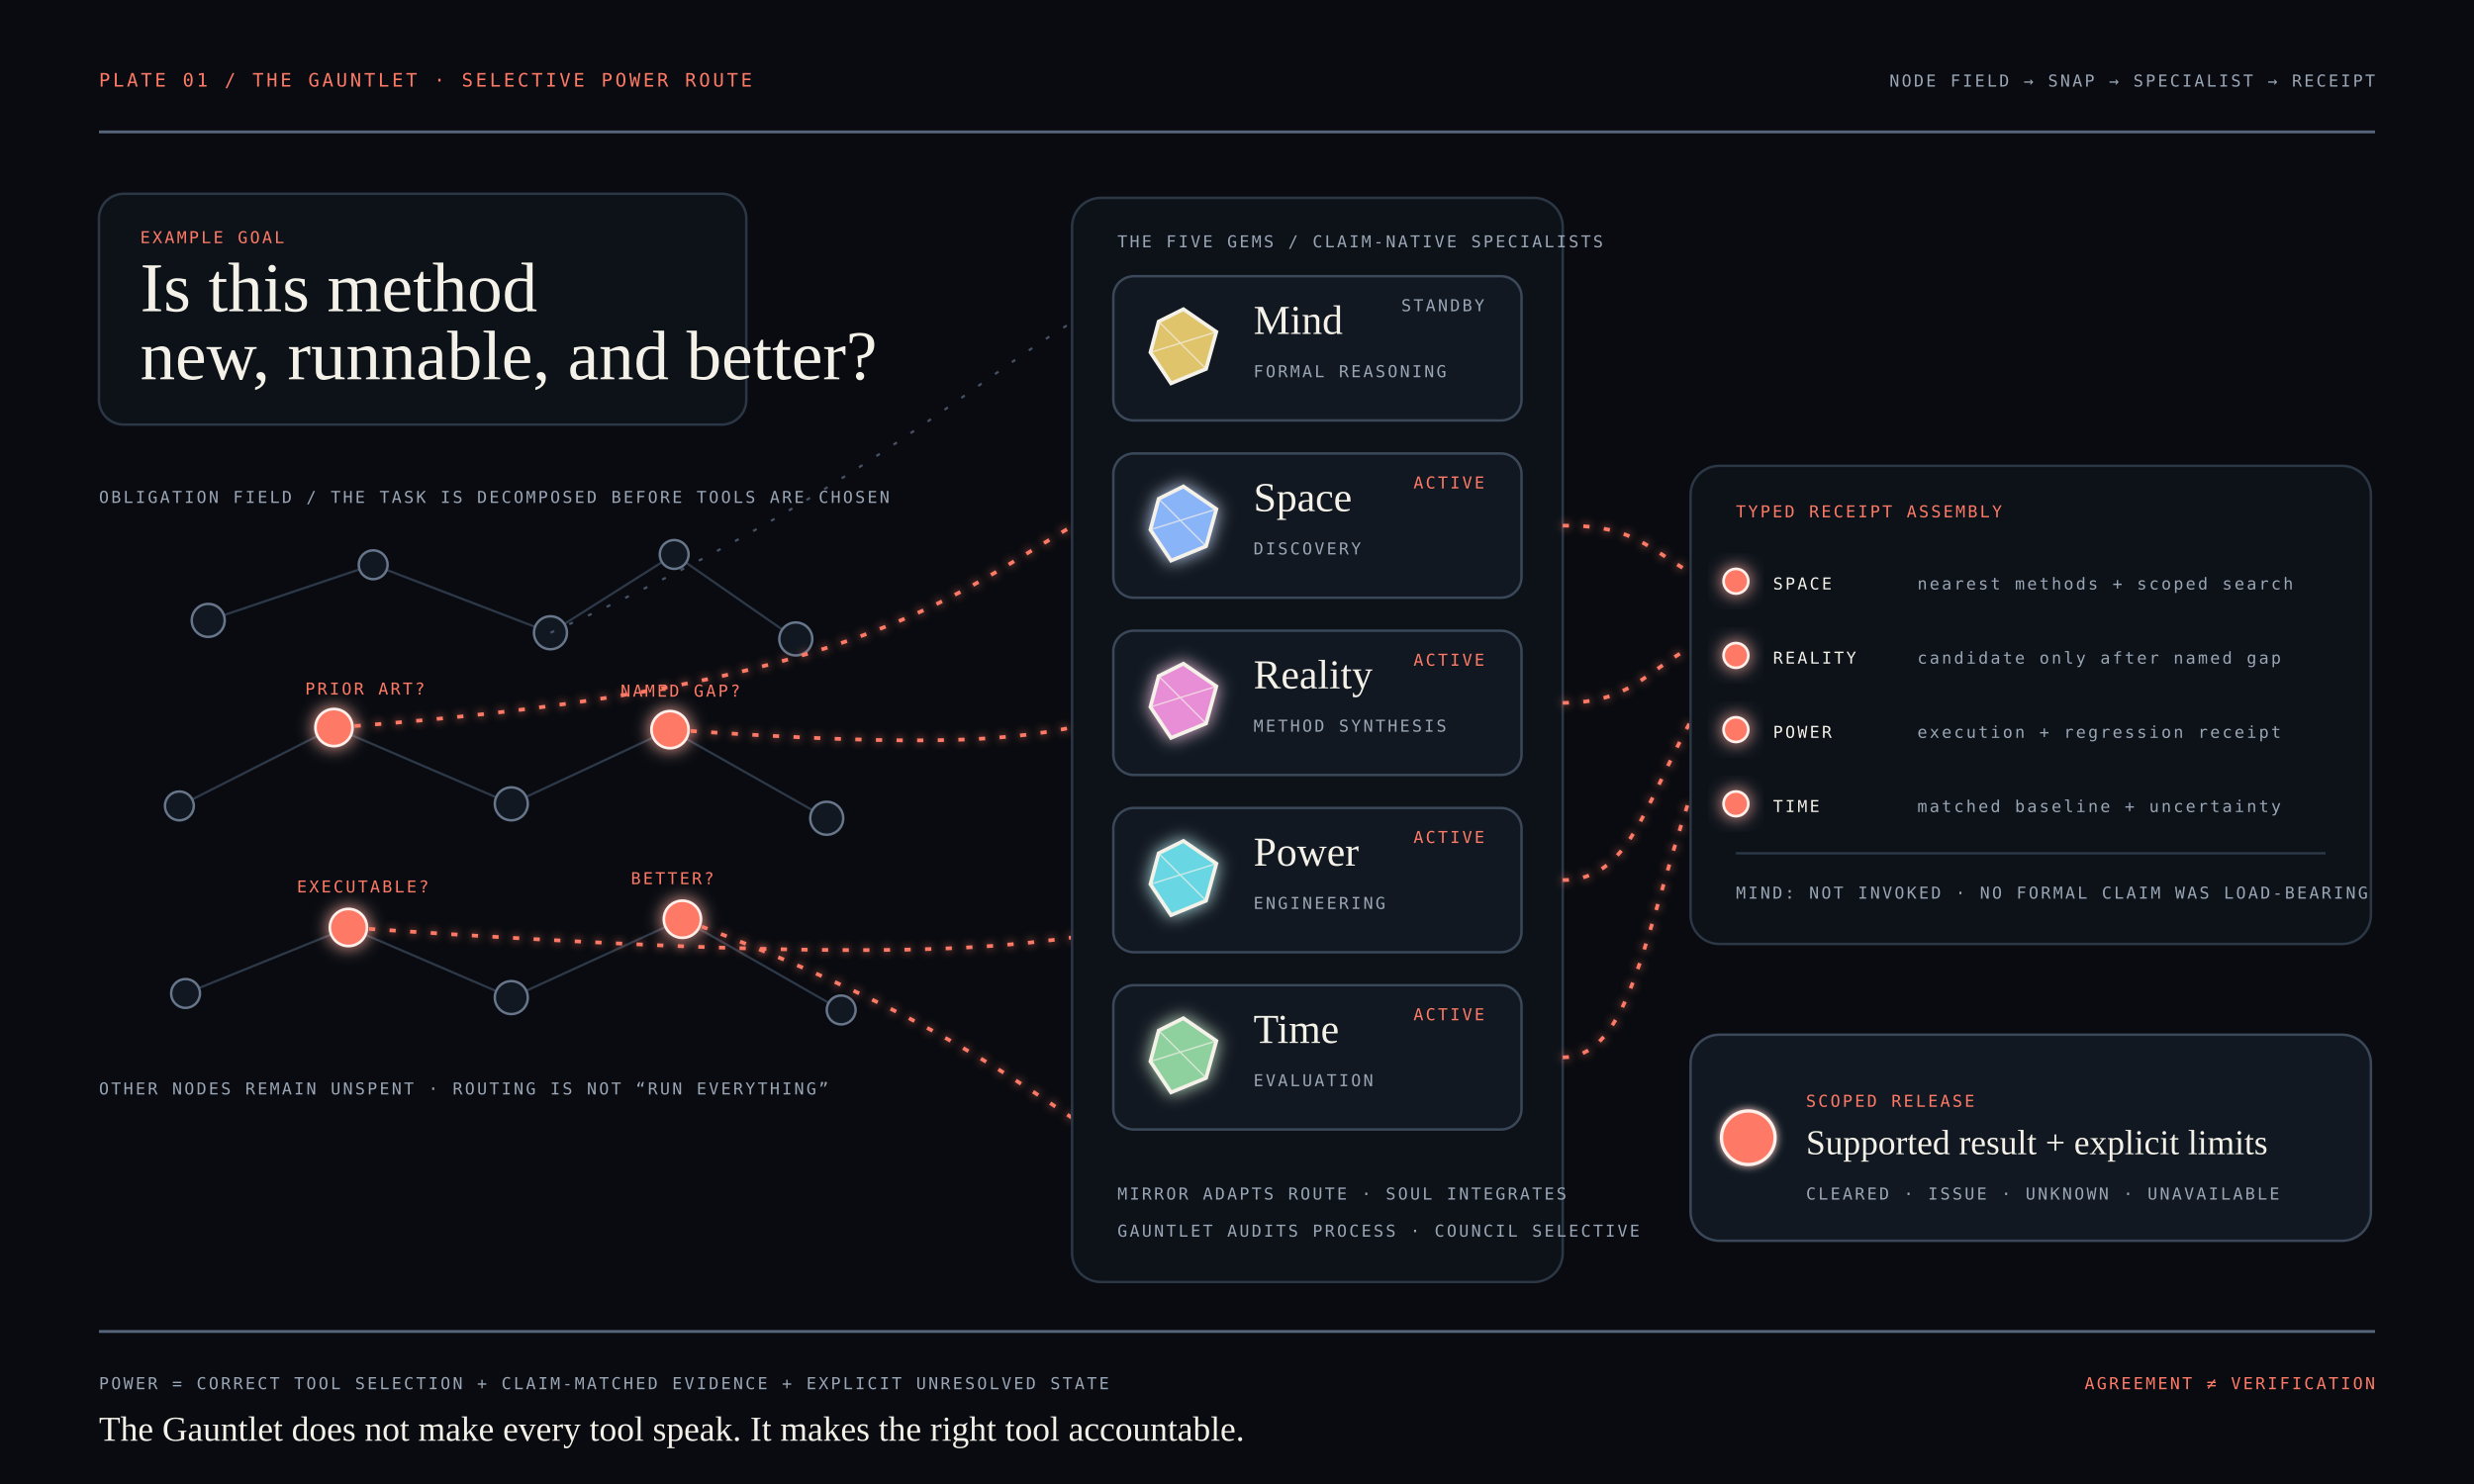
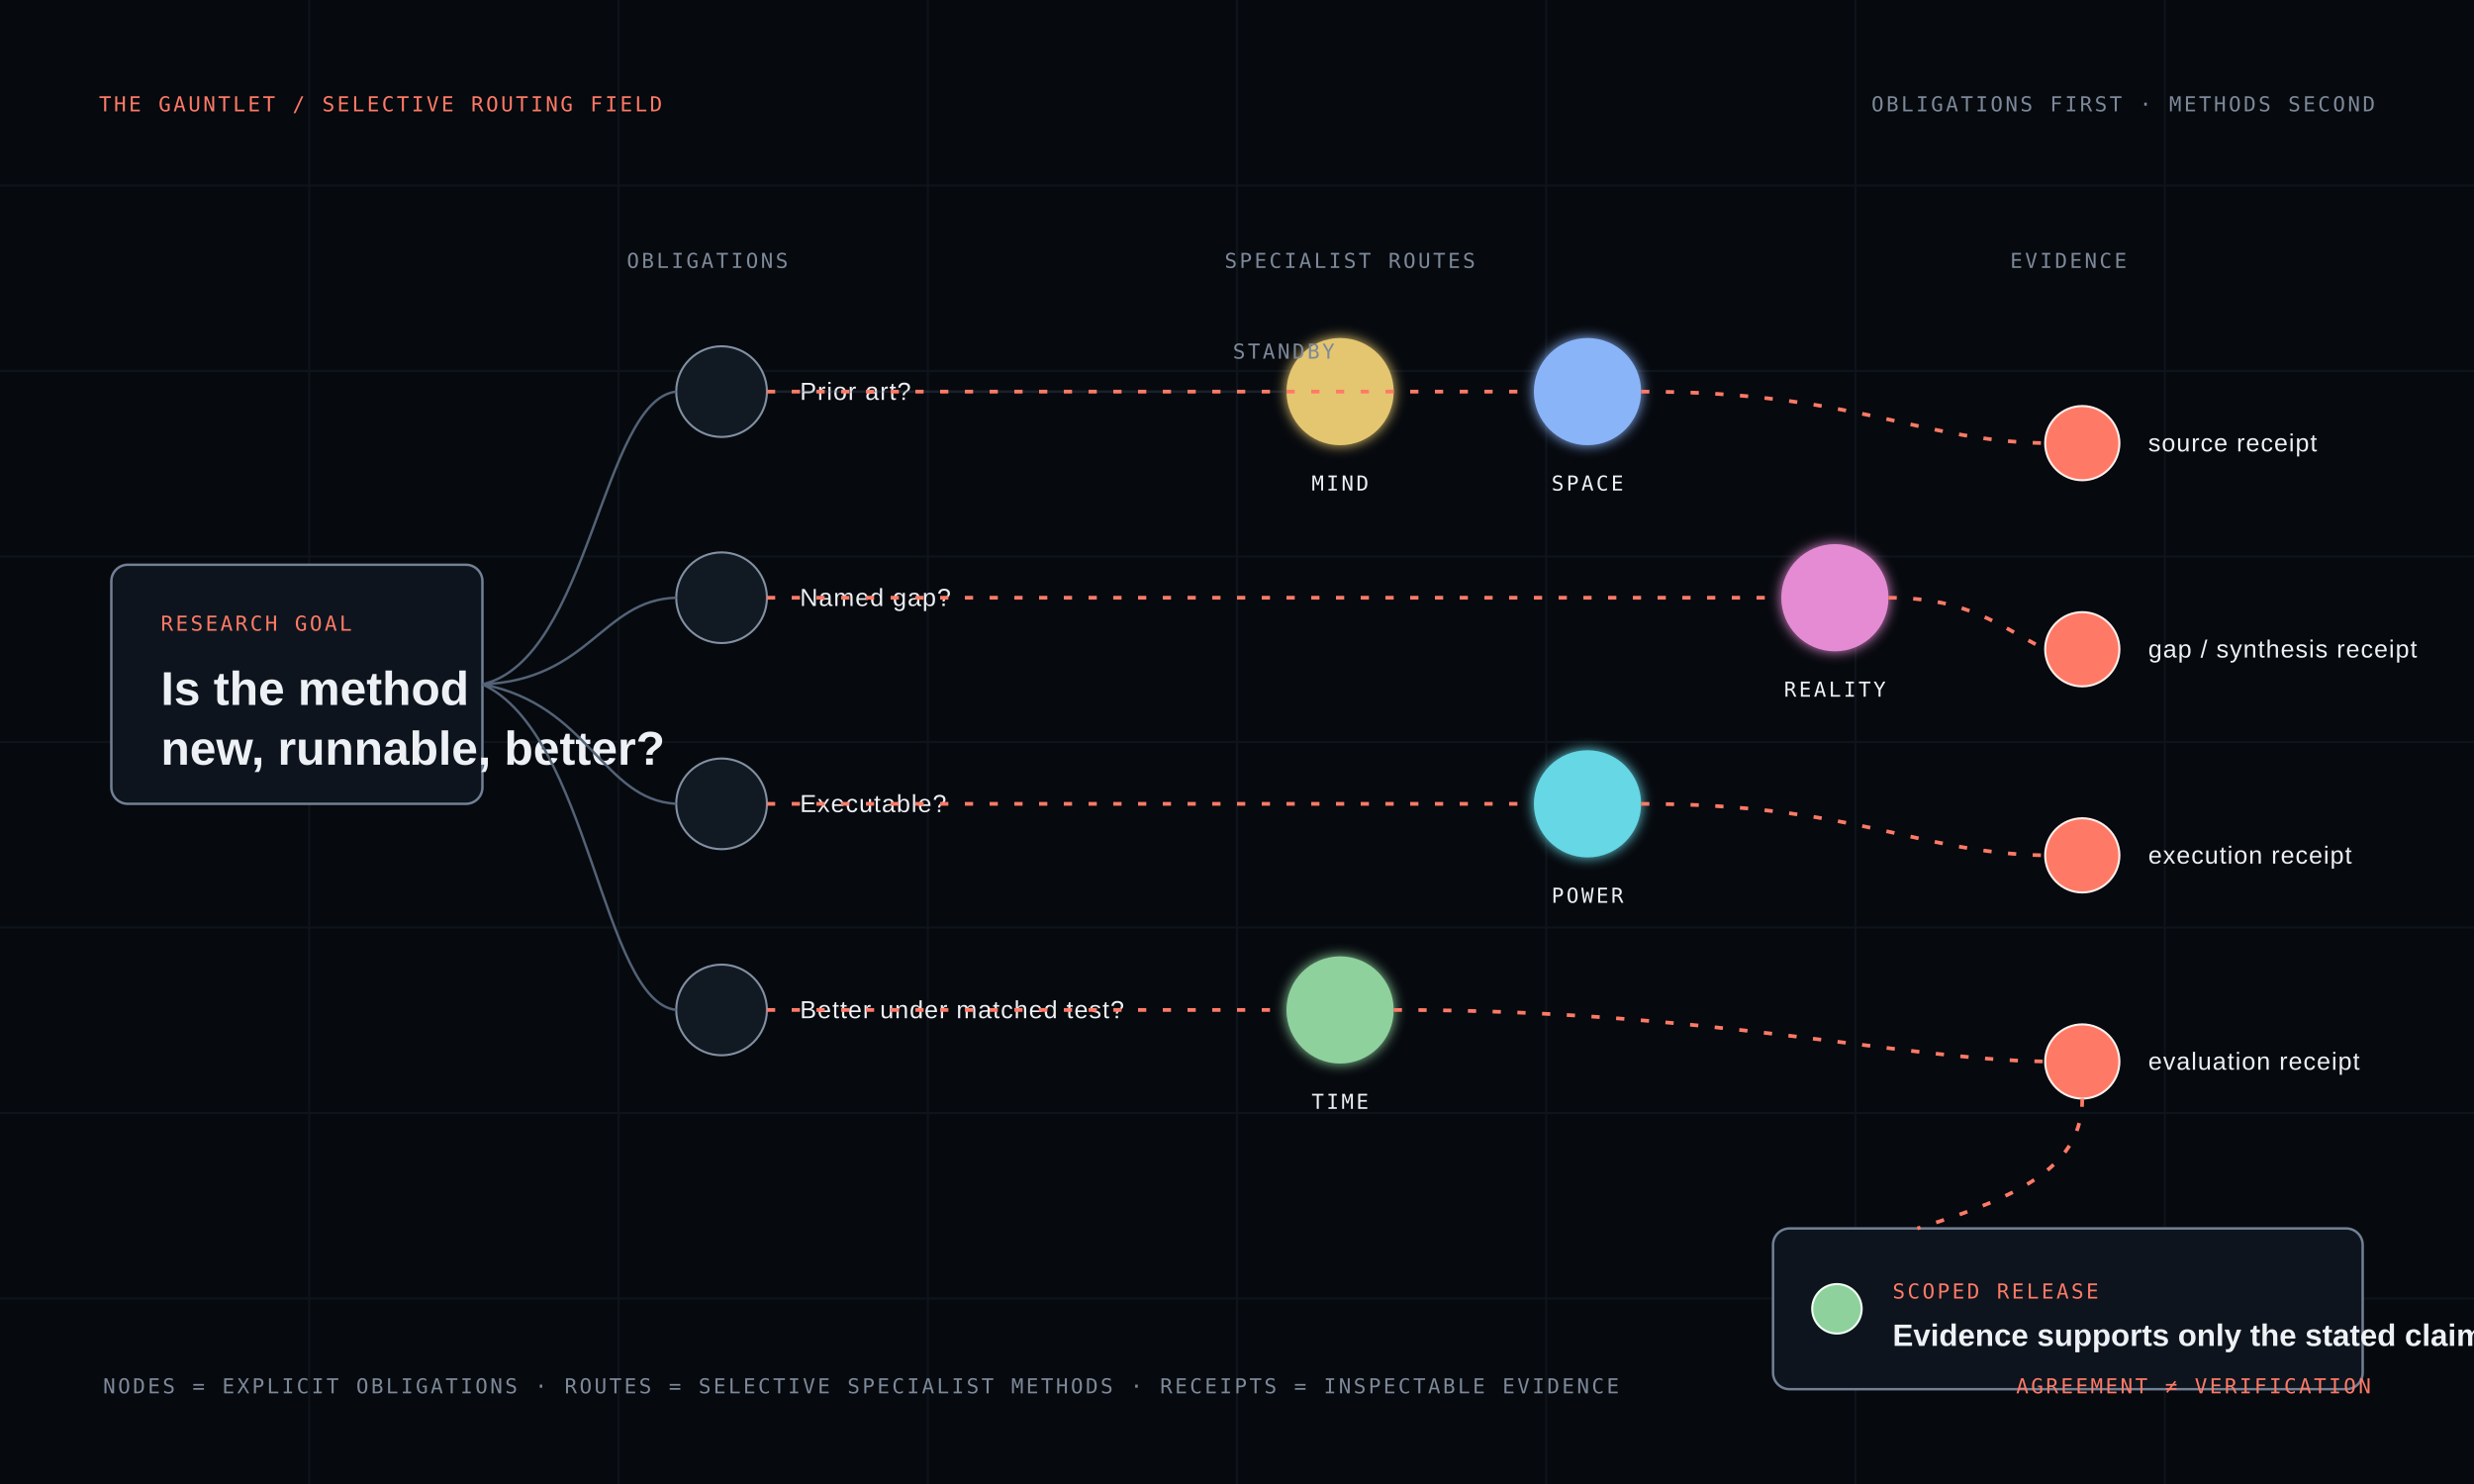
<svg xmlns="http://www.w3.org/2000/svg" viewBox="0 0 1200 720" role="img" aria-labelledby="title desc">
  <defs>
-     <filter id="glow" x="-60%" y="-60%" width="220%" height="220%">
-       <feGaussianBlur in="SourceGraphic" stdDeviation="4" result="b" />
-       <feMerge>
-         <feMergeNode in="b" />
-         <feMergeNode in="SourceGraphic" />
-       </feMerge>
-     </filter>
-     <filter id="soft" x="-40%" y="-40%" width="180%" height="180%">
-       <feGaussianBlur in="SourceGraphic" stdDeviation="2" result="b" />
+     <filter id="g" x="-60%" y="-60%" width="220%" height="220%">
+       <feGaussianBlur stdDeviation="3" result="b" />
      <feMerge>
        <feMergeNode in="b" />
        <feMergeNode in="SourceGraphic" />
      </feMerge>
    </filter>
    <style>
-       .sans{font-family:Arial,Helvetica,sans-serif}.serif{font-family:Georgia,'Times New Roman',serif}.mono{font-family:Consolas,Menlo,monospace}
-       .bg{fill:#090b10}.panel{fill:#0d1219;stroke:#2c3745;stroke-width:1.2}.panel2{fill:#111821;stroke:#3b4859;stroke-width:1.2}.line{fill:none;stroke:#2d3948;stroke-width:1.1}.strong{fill:none;stroke:#56657a;stroke-width:1.4}.snap{fill:none;stroke:#ff7a66;stroke-width:1.8;stroke-dasharray:3 7;filter:url(#soft)}.idle{fill:none;stroke:#465264;stroke-width:1.1;stroke-dasharray:2 8}
-       .text{fill:#f4f1e8}.muted{fill:#9aa6b5}.red{fill:#ff7a66}.mind{fill:#e0c46c}.space{fill:#8ab4f8}.reality{fill:#e88ed6}.power{fill:#67d6e3}.time{fill:#8fd19e}
-       .gem{stroke:#f4f1e8;stroke-width:1.8}.gemFacet{fill:none;stroke:#f4f1e8;stroke-width:.65;opacity:.72}.node{fill:#111821;stroke:#67768a;stroke-width:1.2}.hot{fill:#ff7a66;stroke:#fff0eb;stroke-width:1.3;filter:url(#glow)}.receipt{fill:#0d1219;stroke:#ff7a66;stroke-width:1.5}.gate{fill:#ff7a66;stroke:#fff0eb;stroke-width:1.6;filter:url(#soft)}
-       .micro{font-size:9px;letter-spacing:1.35px}.tiny{font-size:8px;letter-spacing:1.1px}.body{font-size:11px}.label{font-size:13px;font-weight:700}.name{font-size:20px}.headline{font-size:34px}.sub{font-size:17px}
+       .bg{fill:#06090e}.grid{fill:none;stroke:#131b25;stroke-width:1}.edge{fill:none;stroke:#536276;stroke-width:1.2}.edgeHot{fill:none;stroke:#ff7a66;stroke-width:1.8;stroke-dasharray:4 8}.node{fill:#0d141d;stroke:#718095;stroke-width:1.2}.goal{fill:#eef2f5;stroke:#fff}.ob{fill:#111923;stroke:#8290a2}.mind{fill:#e4c66f}.space{fill:#8ab4f8}.reality{fill:#e58bd4}.power{fill:#66d7e4}.time{fill:#8ed19d}.receipt{fill:#ff7a66;stroke:#fff0ed}.pass{fill:#8ed19d;stroke:#effff3}.muted{fill:#7d8999}.txt{fill:#edf1f5}.accent{fill:#ff7a66}.mono{font-family:Consolas,Menlo,monospace}.sans{font-family:Arial,Helvetica,sans-serif}.tiny{font-size:10px;letter-spacing:1.2px}.small{font-size:12px;letter-spacing:.5px}.label{font-size:15px;font-weight:700}.big{font-size:23px;font-weight:700}
    </style>
  </defs>
  <rect width="1200" height="720" class="bg" />
-   <text x="48" y="42" class="mono red micro">PLATE 01 / THE GAUNTLET · SELECTIVE POWER ROUTE</text>
-   <text x="1152" y="42" text-anchor="end" class="mono muted tiny">NODE FIELD → SNAP → SPECIALIST → RECEIPT</text>
-   <path d="M48 64H1152" class="strong" />
-   <rect x="48" y="94" width="314" height="112" rx="12" class="panel" />
-   <text x="68" y="118" class="mono red tiny">EXAMPLE GOAL</text>
-   <text x="68" y="151" class="serif text headline">Is this method</text>
-   <text x="68" y="184" class="serif text headline">new, runnable, and better?</text>
-   <text x="48" y="244" class="mono muted tiny">OBLIGATION FIELD / THE TASK IS DECOMPOSED BEFORE TOOLS ARE CHOSEN</text>
+   <g opacity=".6">
+     <path d="M0 90H1200M0 180H1200M0 270H1200M0 360H1200M0 450H1200M0 540H1200M0 630H1200M150 0V720M300 0V720M450 0V720M600 0V720M750 0V720M900 0V720M1050 0V720" class="grid" />
+   </g>
+   <text x="48" y="54" class="mono accent tiny">THE GAUNTLET / SELECTIVE ROUTING FIELD</text>
+   <text x="1152" y="54" text-anchor="end" class="mono muted tiny">OBLIGATIONS FIRST · METHODS SECOND</text>
  <g>
-     <path d="M101 301L181 274L267 307L327 269L386 310M87 391L162 353L248 390L325 354L401 397M90 482L169 450L248 484L331 446L408 490" class="line" />
-     <circle cx="101" cy="301" r="8" class="node" />
-     <circle cx="181" cy="274" r="7" class="node" />
-     <circle cx="267" cy="307" r="8" class="node" />
-     <circle cx="327" cy="269" r="7" class="node" />
-     <circle cx="386" cy="310" r="8" class="node" />
-     <circle cx="87" cy="391" r="7" class="node" />
-     <circle cx="162" cy="353" r="9" class="hot" />
-     <circle cx="248" cy="390" r="8" class="node" />
-     <circle cx="325" cy="354" r="9" class="hot" />
-     <circle cx="401" cy="397" r="8" class="node" />
-     <circle cx="90" cy="482" r="7" class="node" />
-     <circle cx="169" cy="450" r="9" class="hot" />
-     <circle cx="248" cy="484" r="8" class="node" />
-     <circle cx="331" cy="446" r="9" class="hot" />
-     <circle cx="408" cy="490" r="7" class="node" />
+     <rect x="54" y="274" width="180" height="116" rx="8" class="node" />
+     <text x="78" y="306" class="mono accent tiny">RESEARCH GOAL</text>
+     <text x="78" y="342" class="sans txt big">Is the method</text>
+     <text x="78" y="371" class="sans txt big">new, runnable, better?</text>
  </g>
-   <text x="148" y="337" class="mono red tiny">PRIOR ART?</text>
-   <text x="301" y="338" class="mono red tiny">NAMED GAP?</text>
-   <text x="144" y="433" class="mono red tiny">EXECUTABLE?</text>
-   <text x="306" y="429" class="mono red tiny">BETTER?</text>
-   <text x="48" y="531" class="mono muted tiny">OTHER NODES REMAIN UNSPENT · ROUTING IS NOT “RUN EVERYTHING”</text>
-   <path d="M162 353C440 333 468 280 541 244" class="snap" />
-   <path d="M325 354C457 363 496 360 541 348" class="snap" />
-   <path d="M169 450C447 469 488 459 541 452" class="snap" />
-   <path d="M331 446C462 495 500 531 541 556" class="snap" />
-   <path d="M267 307C432 233 485 171 541 145" class="idle" />
-   <rect x="520" y="96" width="238" height="526" rx="14" class="panel" />
-   <text x="542" y="120" class="mono muted tiny">THE FIVE GEMS / CLAIM-NATIVE SPECIALISTS</text>
-   <g transform="translate(0 0)">
-     <rect x="540" y="134" width="198" height="70" rx="10" class="panel2" />
-     <path d="M574 150L590 161L585 179L568 186L558 171L562 156Z" class="gem mind" />
-     <path d="M562 156L585 179M558 171L590 161" class="gemFacet" />
-     <text x="608" y="162" class="serif text name">Mind</text>
-     <text x="608" y="183" class="mono muted tiny">FORMAL REASONING</text>
-     <text x="720" y="151" text-anchor="end" class="mono muted tiny">STANDBY</text>
+   <g class="mono tiny">
+     <text x="304" y="130" class="muted">OBLIGATIONS</text>
  </g>
  <g>
-     <rect x="540" y="220" width="198" height="70" rx="10" class="panel2" />
-     <path d="M574 236L590 247L585 265L568 272L558 257L562 242Z" class="gem space" filter="url(#glow)" />
-     <path d="M562 242L585 265M558 257L590 247" class="gemFacet" />
-     <text x="608" y="248" class="serif text name">Space</text>
-     <text x="608" y="269" class="mono muted tiny">DISCOVERY</text>
-     <text x="720" y="237" text-anchor="end" class="mono red tiny">ACTIVE</text>
+     <circle cx="350" cy="190" r="22" class="ob" />
+     <circle cx="350" cy="290" r="22" class="ob" />
+     <circle cx="350" cy="390" r="22" class="ob" />
+     <circle cx="350" cy="490" r="22" class="ob" />
+     <text x="388" y="194" class="sans txt small">Prior art?</text>
+     <text x="388" y="294" class="sans txt small">Named gap?</text>
+     <text x="388" y="394" class="sans txt small">Executable?</text>
+     <text x="388" y="494" class="sans txt small">Better under matched test?</text>
  </g>
+   <path d="M234 332C286 320 292 194 328 190M234 332C286 330 292 291 328 290M234 332C286 342 292 388 328 390M234 332C286 356 292 486 328 490" class="edge" />
  <g>
-     <rect x="540" y="306" width="198" height="70" rx="10" class="panel2" />
-     <path d="M574 322L590 333L585 351L568 358L558 343L562 328Z" class="gem reality" filter="url(#glow)" />
-     <path d="M562 328L585 351M558 343L590 333" class="gemFacet" />
-     <text x="608" y="334" class="serif text name">Reality</text>
-     <text x="608" y="355" class="mono muted tiny">METHOD SYNTHESIS</text>
-     <text x="720" y="323" text-anchor="end" class="mono red tiny">ACTIVE</text>
+     <text x="594" y="130" class="mono muted tiny">SPECIALIST ROUTES</text>
+     <circle cx="650" cy="190" r="26" class="mind" filter="url(#g)" />
+     <circle cx="770" cy="190" r="26" class="space" filter="url(#g)" />
+     <circle cx="890" cy="290" r="26" class="reality" filter="url(#g)" />
+     <circle cx="770" cy="390" r="26" class="power" filter="url(#g)" />
+     <circle cx="650" cy="490" r="26" class="time" filter="url(#g)" />
+     <text x="650" y="238" text-anchor="middle" class="mono txt tiny">MIND</text>
+     <text x="770" y="238" text-anchor="middle" class="mono txt tiny">SPACE</text>
+     <text x="890" y="338" text-anchor="middle" class="mono txt tiny">REALITY</text>
+     <text x="770" y="438" text-anchor="middle" class="mono txt tiny">POWER</text>
+     <text x="650" y="538" text-anchor="middle" class="mono txt tiny">TIME</text>
  </g>
+   <path d="M372 190C470 190 540 190 624 190" class="edge" opacity=".28" />
+   <path d="M372 190C470 190 584 190 744 190" class="edgeHot" />
+   <path d="M372 290C500 290 634 290 864 290" class="edgeHot" />
+   <path d="M372 390C510 390 620 390 744 390" class="edgeHot" />
+   <path d="M372 490C470 490 550 490 624 490" class="edgeHot" />
+   <text x="598" y="174" class="mono muted tiny">STANDBY</text>
  <g>
-     <rect x="540" y="392" width="198" height="70" rx="10" class="panel2" />
-     <path d="M574 408L590 419L585 437L568 444L558 429L562 414Z" class="gem power" filter="url(#glow)" />
-     <path d="M562 414L585 437M558 429L590 419" class="gemFacet" />
-     <text x="608" y="420" class="serif text name">Power</text>
-     <text x="608" y="441" class="mono muted tiny">ENGINEERING</text>
-     <text x="720" y="409" text-anchor="end" class="mono red tiny">ACTIVE</text>
+     <text x="975" y="130" class="mono muted tiny">EVIDENCE</text>
+     <circle cx="1010" cy="215" r="18" class="receipt" />
+     <circle cx="1010" cy="315" r="18" class="receipt" />
+     <circle cx="1010" cy="415" r="18" class="receipt" />
+     <circle cx="1010" cy="515" r="18" class="receipt" />
+     <text x="1042" y="219" class="sans txt small">source receipt</text>
+     <text x="1042" y="319" class="sans txt small">gap / synthesis receipt</text>
+     <text x="1042" y="419" class="sans txt small">execution receipt</text>
+     <text x="1042" y="519" class="sans txt small">evaluation receipt</text>
  </g>
+   <path d="M796 190C900 190 930 214 992 215M916 290C955 290 970 304 992 315M796 390C900 390 930 414 992 415M676 490C830 490 920 514 992 515" class="edgeHot" />
  <g>
-     <rect x="540" y="478" width="198" height="70" rx="10" class="panel2" />
-     <path d="M574 494L590 505L585 523L568 530L558 515L562 500Z" class="gem time" filter="url(#glow)" />
-     <path d="M562 500L585 523M558 515L590 505" class="gemFacet" />
-     <text x="608" y="506" class="serif text name">Time</text>
-     <text x="608" y="527" class="mono muted tiny">EVALUATION</text>
-     <text x="720" y="495" text-anchor="end" class="mono red tiny">ACTIVE</text>
+     <rect x="860" y="596" width="286" height="78" rx="8" class="node" />
+     <circle cx="891" cy="635" r="12" class="pass" />
+     <text x="918" y="630" class="mono accent tiny">SCOPED RELEASE</text>
+     <text x="918" y="653" class="sans txt label">Evidence supports only the stated claim.</text>
  </g>
-   <text x="542" y="582" class="mono muted tiny">MIRROR ADAPTS ROUTE · SOUL INTEGRATES</text>
-   <text x="542" y="600" class="mono muted tiny">GAUNTLET AUDITS PROCESS · COUNCIL SELECTIVE</text>
-   <path d="M758 255C790 255 796 263 820 278M758 341C790 341 797 327 820 314M758 427C790 427 797 392 820 350M758 513C790 513 797 456 820 386" class="snap" />
-   <rect x="820" y="226" width="330" height="232" rx="14" class="panel" />
-   <text x="842" y="251" class="mono red tiny">TYPED RECEIPT ASSEMBLY</text>
-   <g class="mono tiny">
-     <circle cx="842" cy="282" r="6" class="hot" />
-     <text x="860" y="286" class="text">SPACE</text>
-     <text x="930" y="286" class="muted">nearest methods + scoped search</text>
-     <circle cx="842" cy="318" r="6" class="hot" />
-     <text x="860" y="322" class="text">REALITY</text>
-     <text x="930" y="322" class="muted">candidate only after named gap</text>
-     <circle cx="842" cy="354" r="6" class="hot" />
-     <text x="860" y="358" class="text">POWER</text>
-     <text x="930" y="358" class="muted">execution + regression receipt</text>
-     <circle cx="842" cy="390" r="6" class="hot" />
-     <text x="860" y="394" class="text">TIME</text>
-     <text x="930" y="394" class="muted">matched baseline + uncertainty</text>
-   </g>
-   <path d="M842 414H1128" class="line" />
-   <text x="842" y="436" class="mono muted tiny">MIND: NOT INVOKED · NO FORMAL CLAIM WAS LOAD-BEARING</text>
-   <path d="M985 458V502" class="snap" />
-   <rect x="820" y="502" width="330" height="100" rx="14" class="panel2" />
-   <circle cx="848" cy="552" r="13" class="gate" />
-   <text x="876" y="537" class="mono red tiny">SCOPED RELEASE</text>
-   <text x="876" y="560" class="serif text sub">Supported result + explicit limits</text>
-   <text x="876" y="582" class="mono muted tiny">CLEARED · ISSUE · UNKNOWN · UNAVAILABLE</text>
-   <path d="M48 646H1152" class="strong" />
-   <text x="48" y="674" class="mono muted tiny">POWER = CORRECT TOOL SELECTION + CLAIM-MATCHED EVIDENCE + EXPLICIT UNRESOLVED STATE</text>
-   <text x="1152" y="674" text-anchor="end" class="mono red tiny">AGREEMENT ≠ VERIFICATION</text>
-   <text x="48" y="699" class="serif text sub">The Gauntlet does not make every tool speak. It makes the right tool accountable.</text>
+   <path d="M1010 533C1010 565 982 580 930 596" class="edgeHot" />
+   <text x="50" y="676" class="mono muted tiny">NODES = EXPLICIT OBLIGATIONS · ROUTES = SELECTIVE SPECIALIST METHODS · RECEIPTS = INSPECTABLE EVIDENCE</text>
+   <text x="1150" y="676" text-anchor="end" class="mono accent tiny">AGREEMENT ≠ VERIFICATION</text>
</svg>
